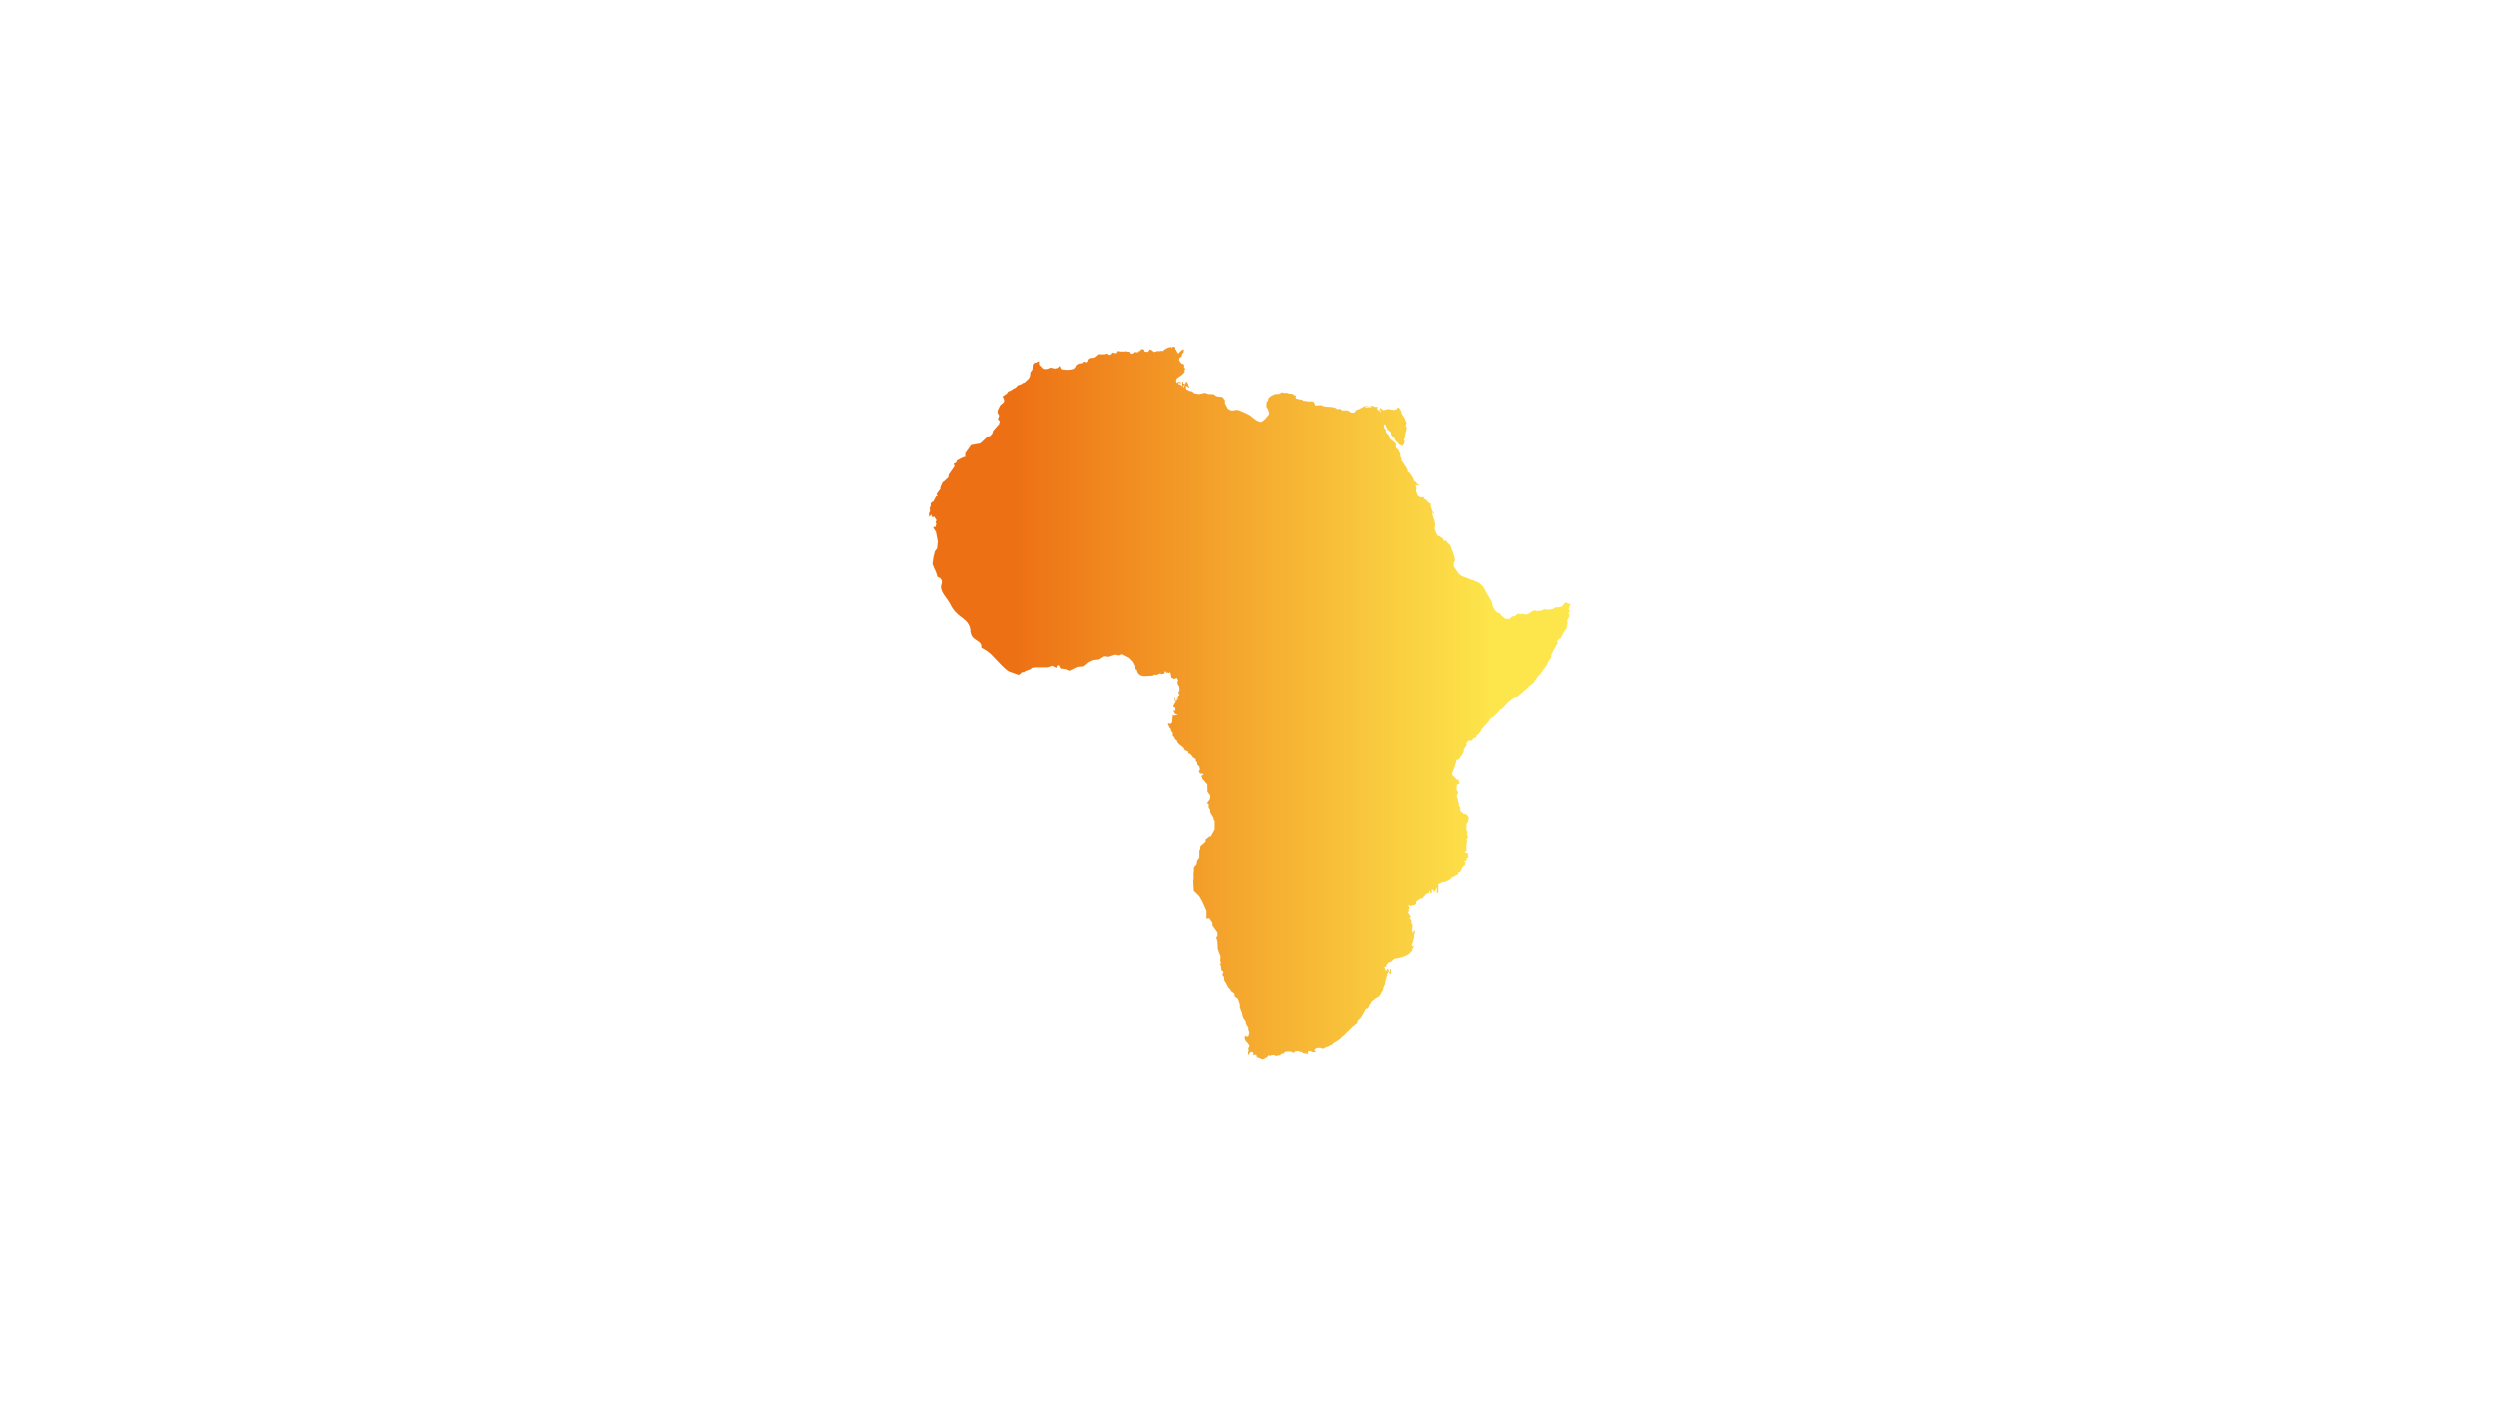
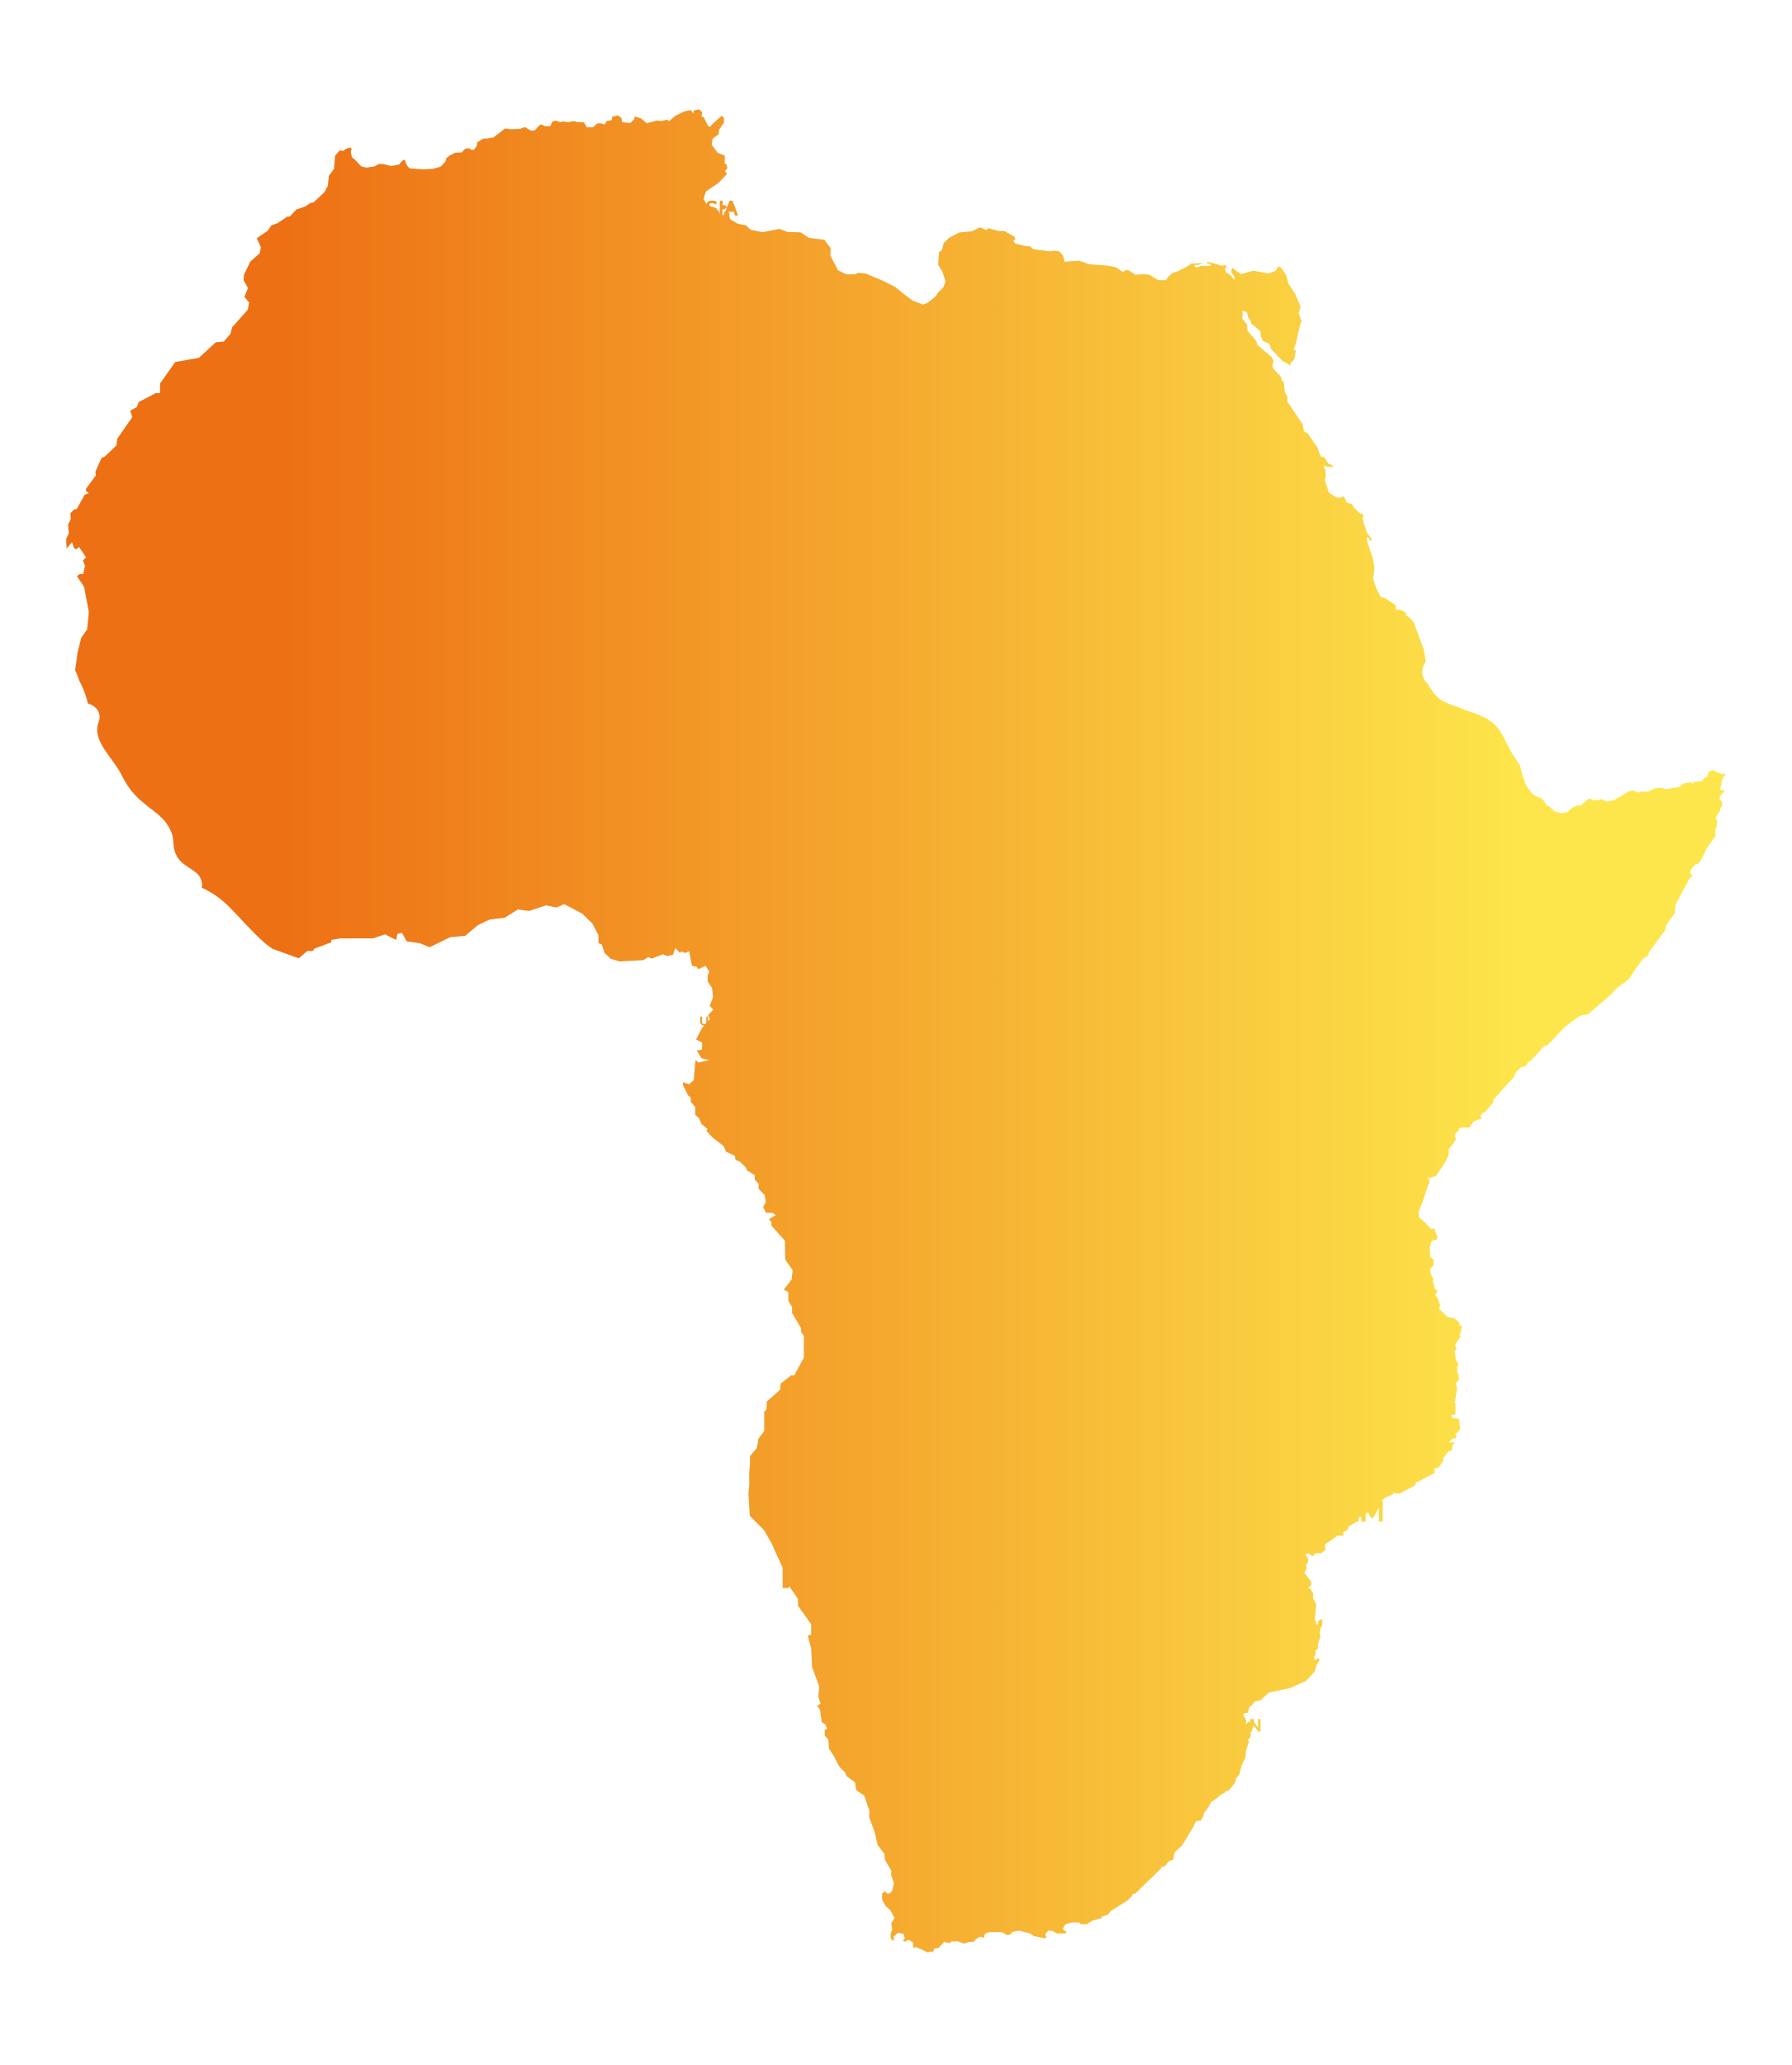
- <svg xmlns="http://www.w3.org/2000/svg" id="Layer_1" data-name="Layer 1" viewBox="0 0 1920 1080">
+ <svg xmlns="http://www.w3.org/2000/svg" id="Layer_1" data-name="Layer 1" viewBox="694 234 532 613">
  <defs>
    <style>.cls-1{fill:url(#linear-gradient);}</style>
    <linearGradient id="linear-gradient" x1="713.65" y1="540" x2="1206.35" y2="540" gradientUnits="userSpaceOnUse">
      <stop offset="0.13" stop-color="#ed7014" />
      <stop offset="0.88" stop-color="#fde64b" />
    </linearGradient>
  </defs>
  <path class="cls-1" d="M1206,469.05l-.06-.43H1205l-.37-.59.45-.78.06-1.15.45-1.16.78-1.15-.32-.13-.83.08-1.88-.73-.89-.56.14.32-.64,0-.92.83.19.19-.56,1-.19-.14-1.29,1.29h-.45l-1.8.19-.27.64-.56-.56-2.12.32-1.34,1.07-3.54.59-.7.06-.77-.43-2.26.19-2,1-1.94-.05-1.09.32-1.4-.64-1.42.32-4.42,2.68-2.12.27-1.48-.72-.64.26-2,.14-.45-.46h-.7l-2.39,2h-1.2l-1.88,1.1-.7.83-2.06.32-1.8-.46-1.79-1.61-.7-.24-.51-1-1.05-1.18c-2.62-.51-4.1-2.73-5.06-5.17l-.57-1.8c-.13-.53-.27-1-.37-1.55-.08-.33-.22-.65-.27-1v-.11a5.67,5.67,0,0,1-1-1.5c-.32-.43-.64-.94-1-1.47-1.36-2.12-2.3-4.48-3.59-6.65a13.36,13.36,0,0,0-3-3.49l-.64-.24-.24-.4c-.14-.06-.27-.19-.41-.24a53.13,53.13,0,0,0-6.46-2.52,20.29,20.29,0,0,1-2.44-1,5.15,5.15,0,0,1-1-.32,21.22,21.22,0,0,1-3.36-1.4,9.51,9.51,0,0,1-3.19-3.27c-.32-.4-.51-.86-.77-1.23a7.3,7.3,0,0,1-.38-.65c-.08,0-.13,0-.27-.19a4.82,4.82,0,0,1-.24-6.3l-.64-3.7-3-8-1.72-1.8h-.54v-1l-1.58-.85-1.47-.06v-1.29l-3.22-2.17-1.23-.27-1.26-2.49-1.05-3.08.46-2.69-.38-2.84-1.74-5.25-.19-1.29.19-.24.64.7.14.45h.37l.05-.72-1.39-1.66-.51-2-.27-.37v-.33l-.32-.4.27-.32-.4-.51.13-.7.13-.64v-.14l-1.28-.5-1.67-1.67-.45-.91-1.53-.45-.91-1.91-.83.43-1.34,0-2.26-1.48-1.2-3.78.32-1-.13-1.79-.46-1,.19-.64.51.51,2.2.13-.92-.91-.69-.14-1.16-1.85-.45-.32-.14.46-.75-1-.64-1.93-2.9-4.23-1.23-.78-.32-2-4.53-6.73,0-1.47-.78-1.24-.24-2.81-.78-1V346l-2.49-2.7-.13-1,.32-1.16-.59-1.15-4.24-3.59-.32-1.18-2.68-3.14v-1.66l-1.56-1.93.22-1-.14-1,.32-.46.25.46h.72l.51,1.85.64.78.19.88,2.82,2.39v1.39l.72,1.42,1.9.91.41,1.4,3.46,3.67,1.93,1,.24.46.27-.91,1-1,.51-2.55-.64-.59.88-2.25.22-1.53,1-4,.27-.43-.91-2.52.64-1.72-1.6-3.78-2-3.08-.78-2.63-1.42-2.2-.83-.32-.83,1.23-2.07.83-4.56-.83-3.64,1-2.63-1.85-.32,1.21,1,1.47-.06,1-1-1.48-1.42-.83-.37-1.29.69-.32-.59-.59-1.2.22-1.48-.54-2.49-.62-.32.43,1,.19.18.54-1.34.1-1.42-.1-1.53.56-.51-.46v-.32l1.4-.11,1.15-.5-1.39.1-2.12.08-.83.65-1.93,1-1,.51-1.88.64-1.47,1.42-.32.7h-2.36l-2.63-1.61-1.74-.19-2.44.19-2-1.34h-.91l-.83.51-2.07-1.42-2.31-.43-5.63-.46-2.84-1-3.59.18-.75.19-.59-2-1.1-1.16-1.34-.24-1.29.24-2.68-.37H1003l-2.12-.27-.94-.83-1.93-.19-2.57-.7-.57-.85.57-.25-.14-.83-3-1.74h-1.61l-2.49-.64-.65-.25-.72.57-1.53-.7h-.59l-2.23,1.1-3.59.32-3,1.53-1.72,1.66-.45,2-.91.72-.24,3.7,1.28,2.07.89,2.89-.57,1.61-1.93,2-.26.64-2.44,2-1.48.59-3.19-1.24L962,321l-2.17-1.8-3.36-1.71-5.31-2.26-2.38-.27-.75.46h-2.85l-2.35-1.21-2.26-4.31.06-2.26-1.85-2.44-4.62-.61-2.44-1.61-4-.14-2.25-.91-5.07,1-3.59-.75-1.34-1.29-1.66-.32-.83-.19-2.2-1.29-.19-.77-.05-1.1-.33-.11.06-.22h1.61l.37,1.1h.91l-1.66-4.42h-.86l-1.2,3.08-.46.32.13.57-.59.45,0-.05v-1.93l.38.24,1-.7-.56-.64h-.78v-1.34h-.83v4h0l-.33-1.15-.4.13c0-.13,0-.27-.05-.27a1.26,1.26,0,0,0-.27-.43,1.55,1.55,0,0,0-.46-.19,1.53,1.53,0,0,0-.61-.26.91.91,0,0,1-.4-.06c-.14-.08-.25-.08-.33-.13s-.13-.14-.18-.19a.29.29,0,0,1-.06-.21.81.81,0,0,1,.11-.38,1.52,1.52,0,0,1,.59-.13.58.58,0,0,1,.37.08.56.56,0,0,1,.33.1.6.6,0,0,0,.32.08.18.18,0,0,1,.13.19l.38-.7a1.54,1.54,0,0,0-.65-.4,4.45,4.45,0,0,0-.88-.1,2,2,0,0,0-.59.1.74.74,0,0,0-.56.22c-.14.18-.27.24-.33.43a.58.58,0,0,1-.05.32l-.91-1.61.7-2.17,3.67-2.5,2-2.06.59-.7-.65-.78.78-.83-.27-1.1-.56-.37.05-2.17v-.14l-2.11-.83-1.8-2.39.32-1.85,1.8-1.28.05-1.29,1.48-2.12V268.9l-.7-.51-2.58,2.31-.88,1-.64-.43-1.16-2.44-.69-.27.18-1.28-.91-.83-1.61.37-.05.86-.83-1-1.88.38-2.63,1.29L892.61,270l-.37-.46-2.07.41-1.1-.19-3.08.83-1.53-1.37-2-.7-.08.78-1.21,1.21-2.49-.24-.14-1.24-1.1-.77-1.66.4-.13,1-1.48.27-.7,1.07-.83-.38h-1.23L870,271.8h-1.75l-.83-1.48-2.06-.05-.84-.32-1.93.32-1.52-.22-.7.22-1.29-.46-1,.19-.7,1.47H855.9l-1.42-.56-1.79,1.85-1.16-.05-1.66-1-1.53.57-2.84.08-1.53-.22-3.54,2.71-2,.27-1,.05-1.74,1.1-.14,1.07-.88,1.16h-.78l-.43-.43h-1.05l-.18.1-.65.46-.37.59-2.07.11-1.66.86-1,.83-.18.88-1.42,1.56-2.26.64-1.85.11-1.1.08-4.1-.32-.83-1-.46-1.34-.51-.21-1.28,1.42-2.36.45-2.31-.59-1.23-.05-1.48.78-2.25.32-1.53-.32-2.06-2.12-.75-.64-.33-1.16v-.78l.25-.45-.43-.51-1.37.45-.64.57-1.16-.11-1.34,1.53-.32,3.91-1.53,2.07-.32,3-1,1.85-3.27,3.09-.83.08-1.55,1.07-2.68.91-2,2.12h-.69l-3,2-1.75.59-1,1.53-3.33,2.31,1.21,2.57-.24,1.8-2.9,2.57-1.85,3.84-.13,1.61,1.28,2.38-1,2.69.56.64.83,1-.43,2.12-4.64,5.2-.51,2-2,2.25-2.34.19-5,4.61L746,341.49l-1.71,2.44-2.77,3.91v2.82l-1.36.08-5,2.63-.51,1.47-2,1.07.64,1.88-2.49,3.6-2,2.89-.26,2-3.41,3.22-1,.51-1.8,4,.14,1.09L719.6,379l-.13.69.91.7-1.23.46-2.36,4.23-.83.19-1.05,1.1.08,1.85-.78,1.47.19,2.39v.32l-.75,1.61.11,2.82,1.61-1.88.64,1.8.64.32.83-.7,2.07,3.09-.91.88.59,1.61-.51,2.44h-1.05l-.83.64,2.12,3.14,1.42,7.51-.51,5.2-1.74,2.44L717,427.86l-.38,2.95-.32,2.12a30.4,30.4,0,0,1,1.28,3.22,27.59,27.59,0,0,1,2.55,6.73c2.39.59,4.24,2.76,3.09,5.71-1.93,5.33,4.37,10.46,6.73,15.2,2.76,5.53,5.09,7.46,10,11.18a19,19,0,0,1,2.11,1.85,12.23,12.23,0,0,1,3.14,5.21c.38,1.42.19,3,.59,4.29.94,3.59,3.27,4.42,6,6.41a4.69,4.69,0,0,1,2.12,4.77,28,28,0,0,1,7.83,5.39c4,4,7.18,7.88,11.23,11.34l1.93,1.42,7.14,2.58.69.24,2.5-2.17h1.6l.6-.73,4.93-1.85,0-.7,2.76-.45h9.58l3.59-1.21,3.33,1.66.4-1.79,1.34-.32,1,1.85.4.69,3.91.54,2.87,1.21,2.26-1.1,3.91-1.91,4.43-.4,3.72-3.14,3.46-1.66,2.07-.27,1.9-.19.64-.13,3.87-2.44.77.13,2.55.33,5-1.67.32.06,2.76.59,2.31-1,5.39,2.82,3,2.95,1.79,3.46,0,2.33,1,.43.83,2.52,1.85,1.72,2.63.77,7-.37,1.48-.91,1,.45,3.35-1.29,1.16.51,1.85-.37.69-2,1.29,1.4.59-.38h0l1,.46,1.21-.51.85,4.34,1.27.19.64.78,2.12-1,1.1,1.8-.46.91v2l1.29,1.88.27,2.81-1,2.5,1.1,1.1L904.55,535l-.33.27.59,1.28-.59.57v-1.34h-.51v1.66a.94.94,0,0,1-.05.27,2.6,2.6,0,0,1-.27.24c0,.08-.13.08-.32.08s-.19,0-.27-.08a.69.69,0,0,1-.24-.24c-.08,0-.08-.14-.13-.27v-1.66h-.51v1.34c0,.18.05.37.05.51a.68.68,0,0,0,.22.45c.1.06.24.19.37.27a.79.79,0,0,0,.51.11l-.59.64-.83,1.61a1.74,1.74,0,0,0-.24.46s0,0-.08.13l-.64,1.29,1.79.88v.46l-.05,1.66-1.53.27,1.39,2.31,2.26.5-3.22.78-.75-.86-.27,2.07-.32,4-1.42,1.23-1.72-.64-.08.77,1.56,3.2.77.59v1.2l1.34,1.69v2.23l1.1,1,.75,1.72,1.88,1.55-.51.38,1.9,2.07,3.36,2.62.64,1.61,2.63,1.21.19,1.21,1.28.53.33.32,1.39,1.34.46,1,2.25,1.34,0,1.34,1.15,1.23,0,1.48.83.88.91.92.43,2.11-.83,1.53.46.83.32.83,2.12.09.83.69-2,1.16.75.91v1l4,4.5.1,5.63,2.2,3.09-.32,2.81-2.3,2.95,1.34.73v2.62l1.1,1.8v1.8l2.68,4.55v1.16l.83,1.07v6.44l-2.87,5.31h-.91l-3.14,2.44-.08,1.79-4,3.49-.13,2.44-.65.56v5.77l-1.71,2.33-.46,2.73-2.06,2.39v2.63l-.24,2.31.05,3.54-.24,2.3v.7l.37,6.25,4.29,4.34,2.26,4,3.21,7.1v6h1.91v-.57l2.65,3.84v2l3.92,5.52v3l-1,.37,1,3.78.27,5.58,2.12,5.71-.27,3,.37,1.29.33.83-1.08.64.89,1.1.51,3.78,1,.57.57,1.28-.7.51v1.56l1.07,1.2.22,2.77,1.26,1.85,1.79,3.4,1.75,1.8.37,1,2.44,1.8.08.08.38,2.31,2.38,1.66,1.53,4.48-.05,2,1.53,4,1,4.18,2,2.63.08,1.67,2,3.4-.14,1.1.86,2.44-.46,2.23-.83.91h-.72l-.64-.7-.84.7V798l1.1,1.87,1.29,1.16,1.29,2.3-1,1.67.32,1.79-.51,1.29.06,1.42.91.7v-1.34l1.21-1.1,1.66.32.4,1.48-.64.5.7.33,1-.57,1.37.75.11,1.75.72-.38,3.6,1.66.69-.32.78.27.43-1.1,1.29-.19,1.61-1.79,1.74.37.38-.51,1.79-.08,2.12.73,1.1-.46,1.71-.13.46-.57.78-.64.88-.27.83.4.33-1.23,1.15-.51h3.86l1.66.89,1.24-.38v-.51l2.17-.46,3.35.84.94.72,3.49.75.42-.43-.37-.91,1-1,1.15.14,1.48.75,2.57-.06.08-.37-1.1-.91.78-1.35,1.85-.59,2.17,0,.78.56,1.66-.1,1.61-1,2.76-.78v-.45l1.75-.51,1.07-1.21,5-3.16,1.29-1.34-.09-.38.92-.19,7.61-7.45.27-.59h.78l1.29-1.53,1.34-.56.37-2.07,2.31-2.17,2.44-4.05.59-1,1.07-2.12,1.37-.08.88-1.52v-.73l1.34-1.66.92-1.72,1.74-1.1.75-.83,1.42-.72.46-.57h.64l2-2.38.33-1.29,1-1.26.7-2.76,1.1-2.2.19-2.23.91-2.65-.46-.19.92-1.15v-.32l0-1.16h.38v-.64l.32-.51.08-.78,1.58,1.93h.54v-3.78h-.73v2.5l-1.2-1.58,0-.33,0-.64H1066l-.13.32-.11-.27h-.59v1l-.59-.19-.65.92.09-1.29-.7-1.34-.27-.4.64-.46h.78l.51-1.8.89-.69.59-.89,1.85-.45,2.44-2.26,6.35-1.34,4.69-2.12,2.63-2.81.46-1.88.88-1.34-.19-.83-1.15.7-.27-1.29h.41l.1-1.47.65-.84V722l.85-2.34-.26-.24.13-2,.51-.78.13-1.93-.4.08v-.13c-.24.18-.56.32-.88.51v1l-.51.14-.22-.83-.24-.7.38-4.56-.89-1.61V707l-.83-1.29-.64-.4.88-.75,0-1-2.07-2.77.78-1.15-.27-1.1.59-.7.06-1.23-.7-.83v-.51l.78-.13,1.34.83.7-.89h1.74l1.29-1-.19-1.61,3.83-2.63,1.75,0-.14-1,.64-.27.84-.64v-.75l2.62-1.48h.65l-.24-.59.18-.69.7-.22v1.5h1.29v-2.38l.56-.27.14-.19.91,1.74h.64l1.66-3.08v4.18h1.16v-6.35h-.33l1.29-.86,2.12-.88.05-.46,1.75.27,4.66-2.44.4-1.1.65-.06,4.88-2.62-.14-1.37,1.21-.11,1.42-2.06v-.83l1.61-2.07.89-.11.21-1.36v-.11l.62-1-.89-.13-.37.32-.27-.4,1.1-1h.83l.24-.7-.43-.69.75-.33.78-1.1-.38-2.81-.4-.27-1.39-.05-.46-.59.06-.38,1.15-.19,0-3.21-.38-.65h.24l.59-3.54-.32-2,.83-.7,0-1.8-.46-.45v-1.93l.46-.43-.86-1.48-.32-2.57.53-.59-.13-.46-.27-.56.19-.7,1.47-2.19-.37-.25.37-.91.33-1.71-.57-.27-.19-.14v-.69l-1.55-1.34-1.93-.33-2.55-2.44.32-1.1-.77-2.17-.7-.83.7-1.18-.84-.7-.26-1.47-.43-.83.37-.14-.78-1.93-.32-1.58,1-.86.19-1.66-1.1-1-.14-2.68.46-1.82.83-.57.64.19.38-.83-1-2.71-.88.22-1.61-1.75-2-1.79-.14-1.61,1.24-3.09,1.58-4.8.45-.69-.13-1.18-.32-.38h.91l1.47-.56,2.63-3.86,1.1-2.26v-1.66l1.15-1.47,1.21-1.85-.51-.32.08-.92,1.07-1.15.08-.56,1-.27h2.12l1.26-1.85L1134,566l-.46-.7.83-1,.59-.19,2.45-2.9,0-.42,0-.33,6-6.67.7-1.48,1.47-1.47,1.56-.46.56-1.1.78-.32,4-4.42,1.15-.38,4.88-5.2,2.63-2,2-1.42,2.36-.45,3.46-2.95,3.35-2.87a11,11,0,0,1,2.82-2.76c.32-.22.64-.46,1-.65l1-.78.13-.26.06.21.37-.4c.22-.32.4-.64.59-.89v-.08l.32-.43c.78-1.15,1.48-2.33,2.36-3.4a4.7,4.7,0,0,1,1.69-1.74,2.83,2.83,0,0,0,.57-.25l.45-1.23,4.88-6.68.14-1.28,2.62-3.6.14-2.36,4.15-7.83,1-.83-.78-1,.14-.83,1.6-1.75.57.08,1-1.28,1.72-3.6.08-.08,2.44-3.4-.13-1.91.45-.77.24-1.67-.51-1,1-1.88.27-.05c0-.27,0-.59.13-.89a6,6,0,0,1,.57-1l-.19-1.05-.7-.88.7-1.48Z" />
</svg>
